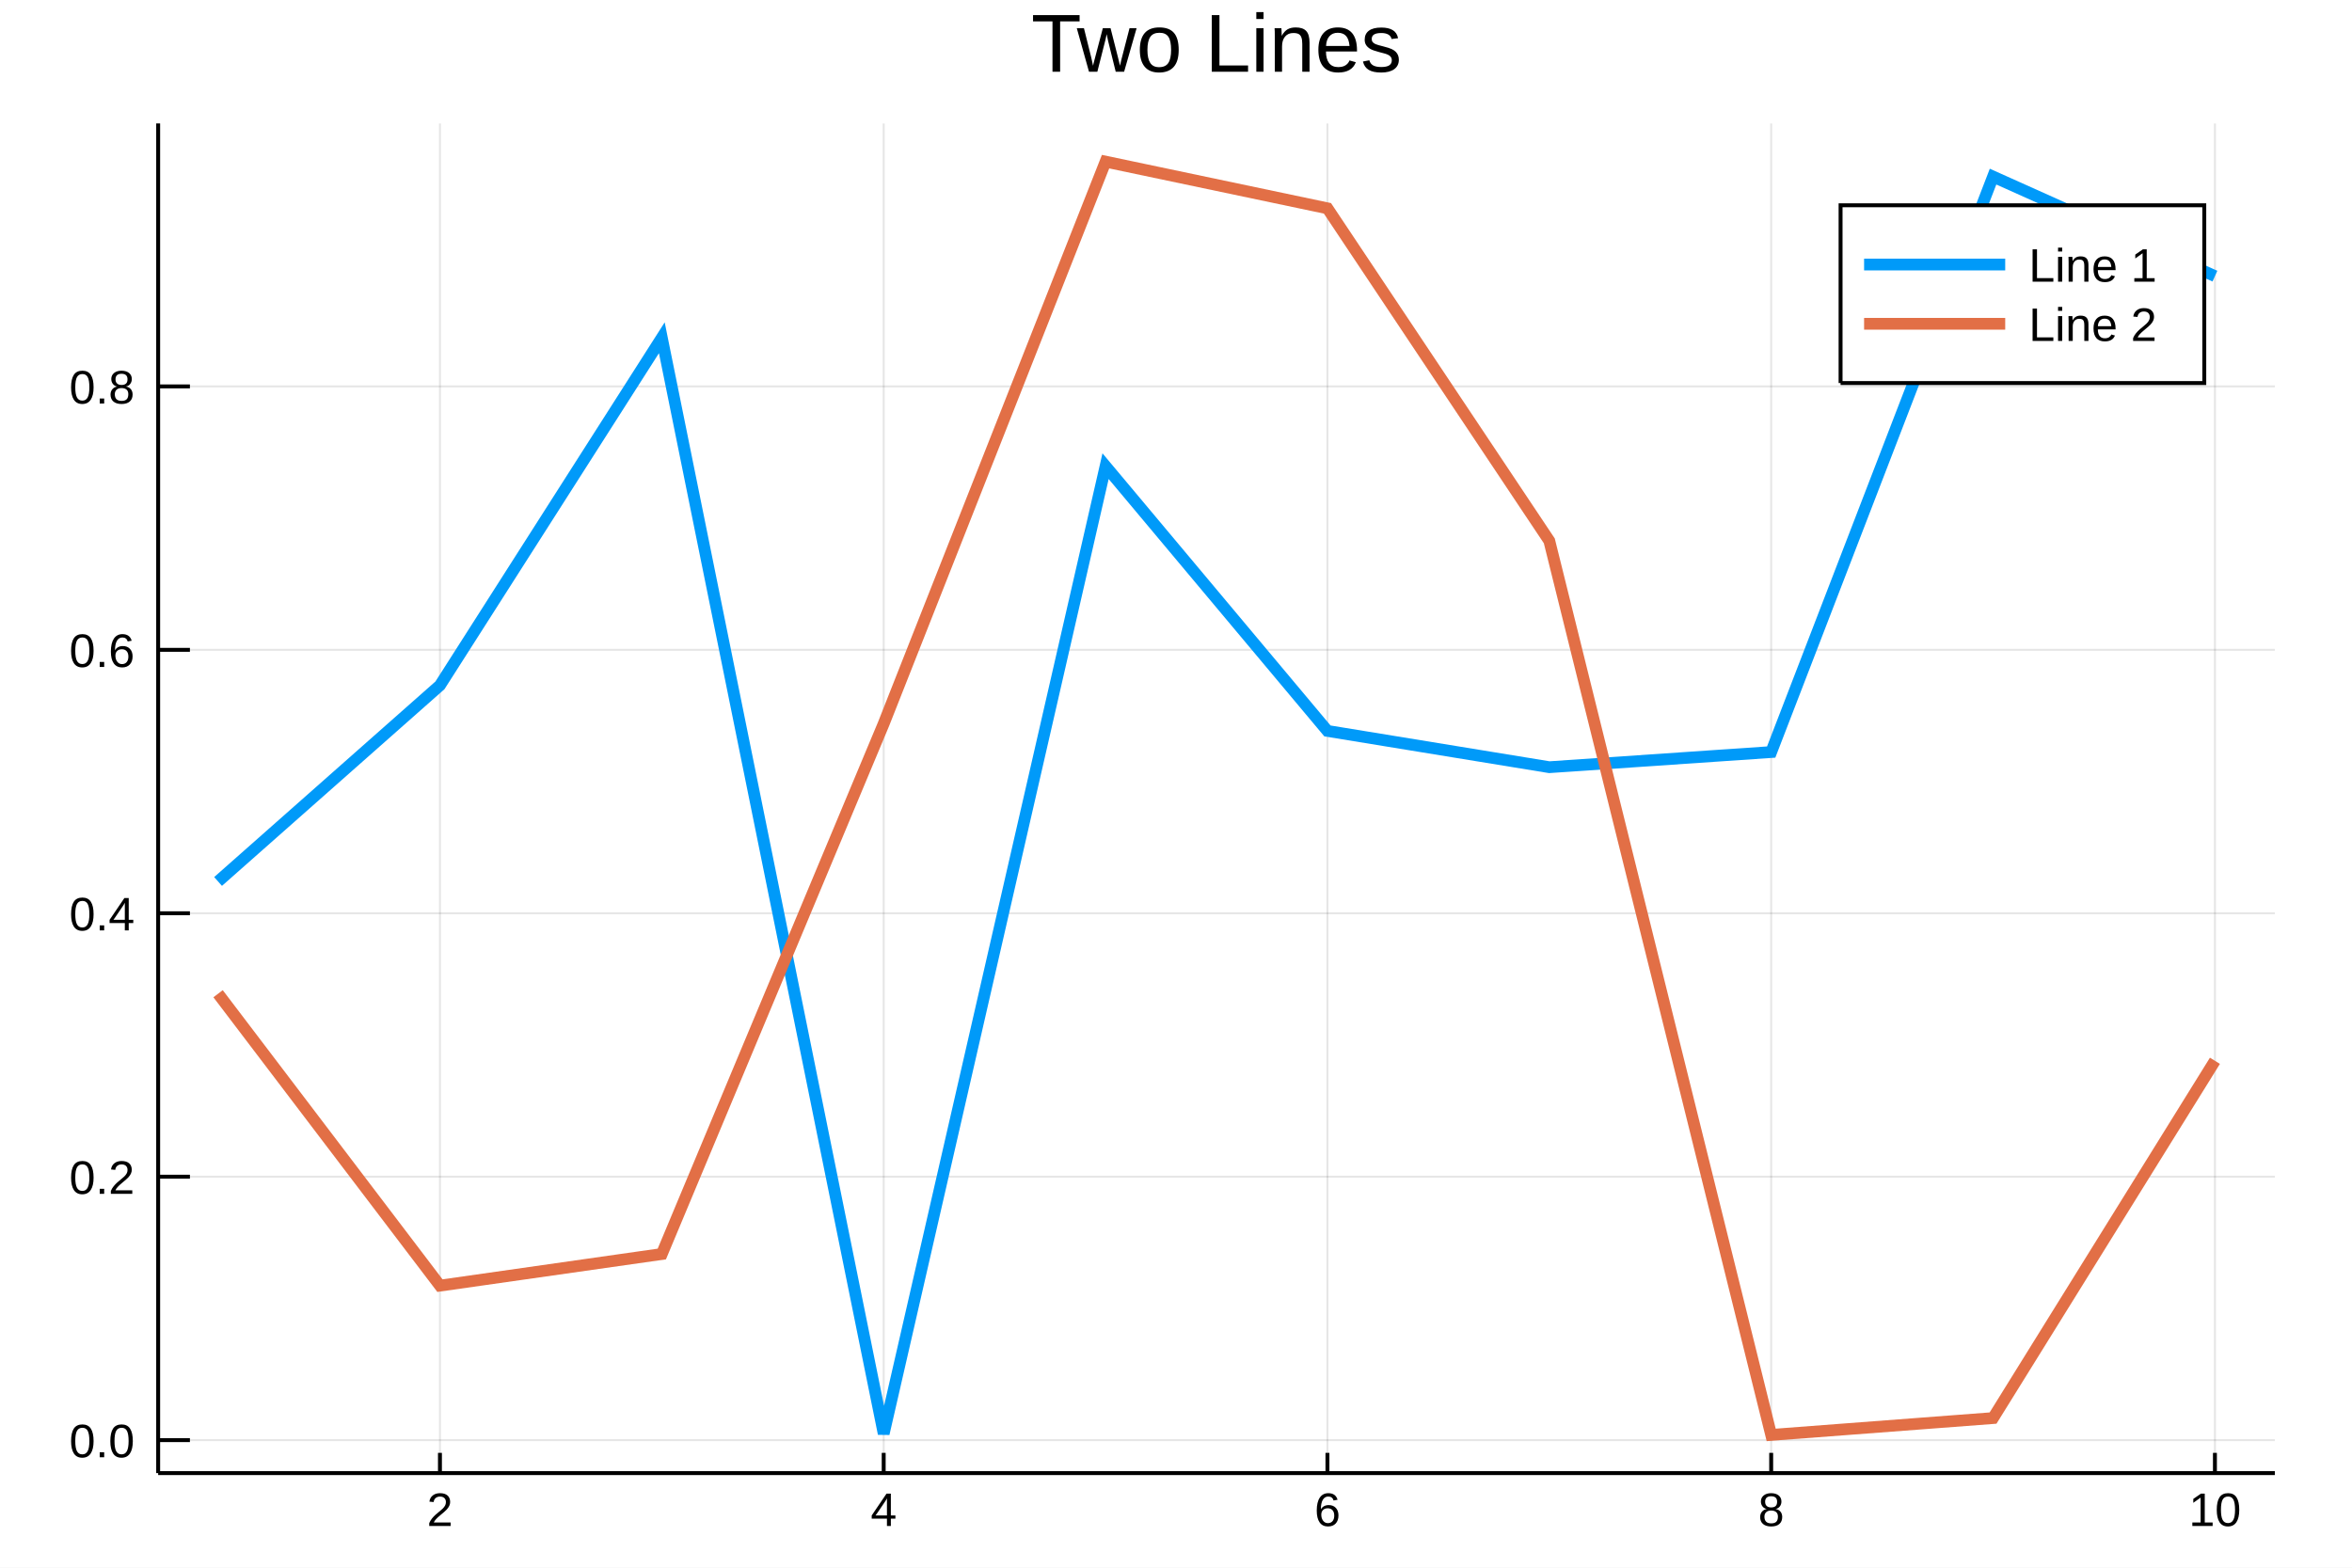
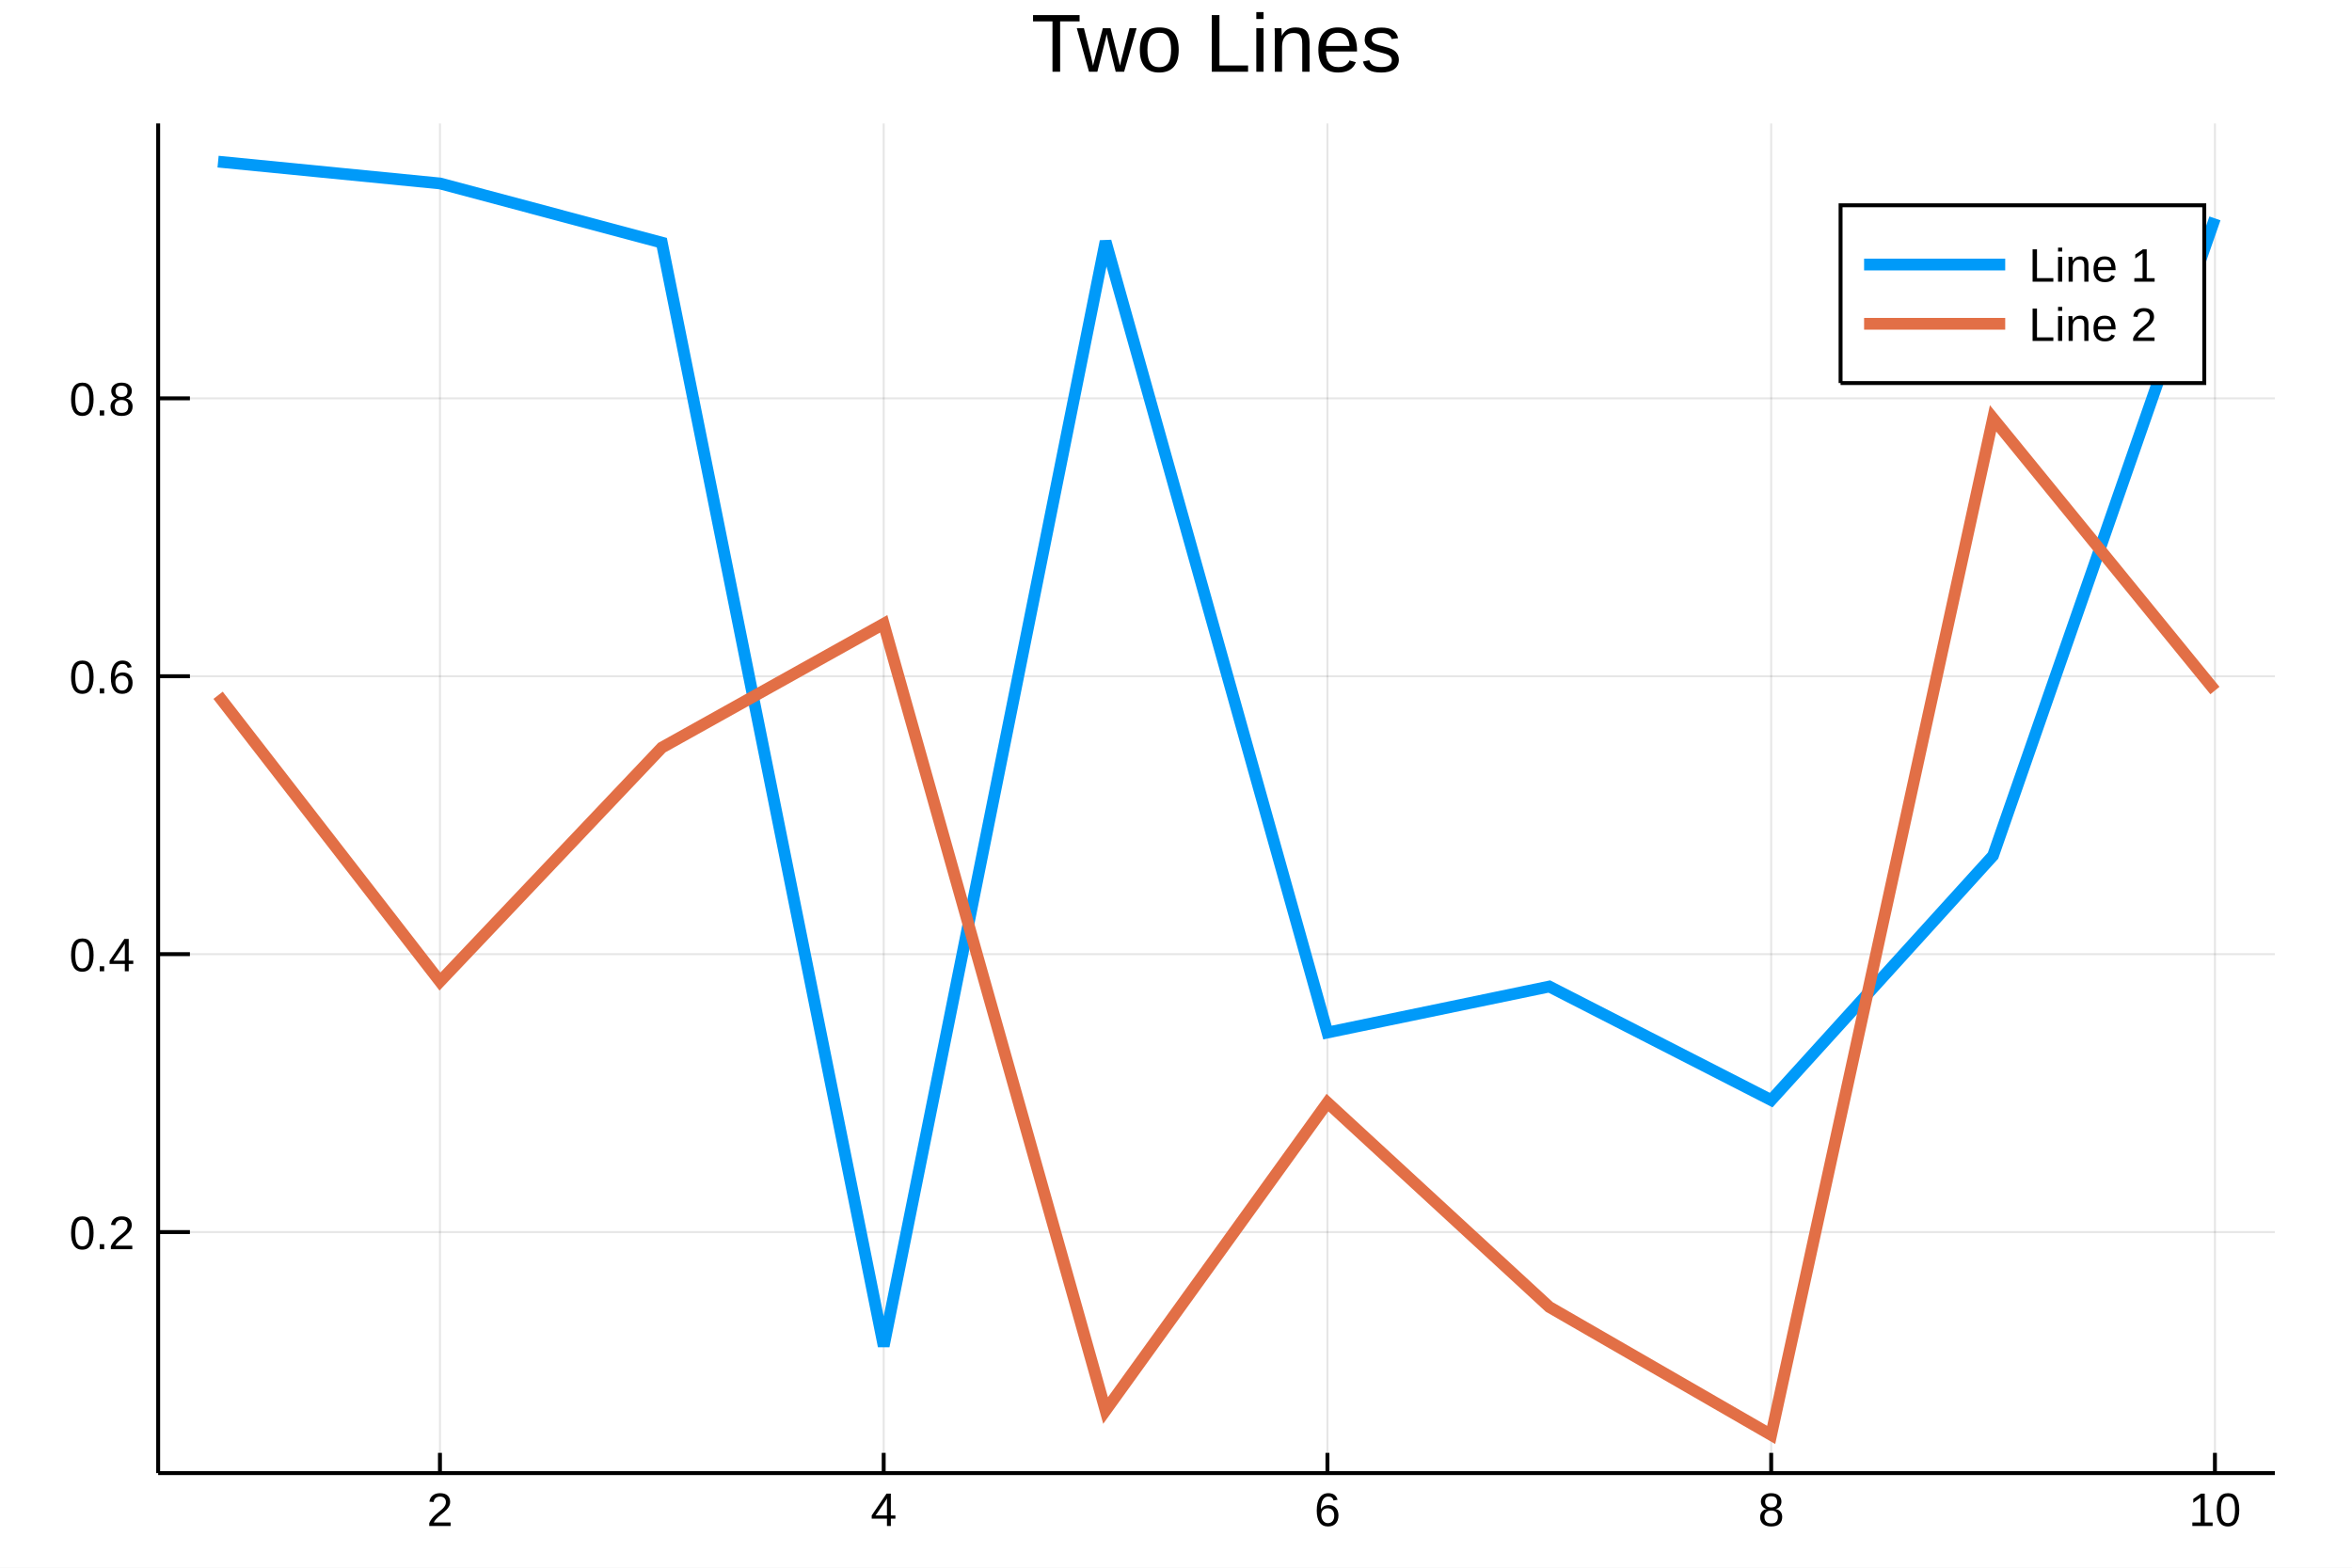
<svg xmlns="http://www.w3.org/2000/svg" width="600" height="400" viewBox="0 0 2400 1600">
  <defs>
-     <clipPath id="clip1800">
+     <clipPath id="clip0700">
      <rect x="0" y="0" width="2000" height="2000" />
    </clipPath>
  </defs>
  <defs>
-     <clipPath id="clip1801">
+     <clipPath id="clip0701">
      <rect x="0" y="0" width="2400" height="1600" />
    </clipPath>
  </defs>
-   <polygon clip-path="url(#clip1801)" points=" 0,1600 2400,1600 2400,0 0,0    " fill="#ffffff" fill-rule="evenodd" fill-opacity="1" />
+   <polygon clip-path="url(#clip0701)" points=" 0,1600 2400,1600 2400,0 0,0    " fill="#ffffff" fill-rule="evenodd" fill-opacity="1" />
  <defs>
-     <clipPath id="clip1802">
+     <clipPath id="clip0702">
      <rect x="480" y="0" width="1681" height="1600" />
    </clipPath>
  </defs>
-   <polygon clip-path="url(#clip1801)" points=" 161.394,1503.47 2321.26,1503.47 2321.26,125.984 161.394,125.984    " fill="#ffffff" fill-rule="evenodd" fill-opacity="1" />
+   <polygon clip-path="url(#clip0701)" points=" 161.394,1503.47 2321.26,1503.47 2321.26,125.984 161.394,125.984    " fill="#ffffff" fill-rule="evenodd" fill-opacity="1" />
  <defs>
-     <clipPath id="clip1803">
+     <clipPath id="clip0703">
      <rect x="161" y="125" width="2161" height="1378" />
    </clipPath>
  </defs>
-   <polyline clip-path="url(#clip1803)" style="stroke:#000000; stroke-width:2; stroke-opacity:0.1; fill:none" points="   448.923,1503.47 448.923,125.984    " />
-   <polyline clip-path="url(#clip1803)" style="stroke:#000000; stroke-width:2; stroke-opacity:0.1; fill:none" points="   901.725,1503.47 901.725,125.984    " />
-   <polyline clip-path="url(#clip1803)" style="stroke:#000000; stroke-width:2; stroke-opacity:0.1; fill:none" points="   1354.53,1503.47 1354.53,125.984    " />
-   <polyline clip-path="url(#clip1803)" style="stroke:#000000; stroke-width:2; stroke-opacity:0.1; fill:none" points="   1807.33,1503.47 1807.33,125.984    " />
-   <polyline clip-path="url(#clip1803)" style="stroke:#000000; stroke-width:2; stroke-opacity:0.1; fill:none" points="   2260.13,1503.47 2260.13,125.984    " />
-   <polyline clip-path="url(#clip1803)" style="stroke:#000000; stroke-width:2; stroke-opacity:0.1; fill:none" points="   161.394,1469.82 2321.26,1469.82    " />
-   <polyline clip-path="url(#clip1803)" style="stroke:#000000; stroke-width:2; stroke-opacity:0.1; fill:none" points="   161.394,1200.95 2321.26,1200.95    " />
-   <polyline clip-path="url(#clip1803)" style="stroke:#000000; stroke-width:2; stroke-opacity:0.1; fill:none" points="   161.394,932.089 2321.26,932.089    " />
-   <polyline clip-path="url(#clip1803)" style="stroke:#000000; stroke-width:2; stroke-opacity:0.1; fill:none" points="   161.394,663.226 2321.26,663.226    " />
-   <polyline clip-path="url(#clip1803)" style="stroke:#000000; stroke-width:2; stroke-opacity:0.1; fill:none" points="   161.394,394.362 2321.26,394.362    " />
-   <polyline clip-path="url(#clip1801)" style="stroke:#000000; stroke-width:4; stroke-opacity:1; fill:none" points="   161.394,1503.47 2321.26,1503.47    " />
-   <polyline clip-path="url(#clip1801)" style="stroke:#000000; stroke-width:4; stroke-opacity:1; fill:none" points="   161.394,1503.47 161.394,125.984    " />
-   <polyline clip-path="url(#clip1801)" style="stroke:#000000; stroke-width:4; stroke-opacity:1; fill:none" points="   448.923,1503.47 448.923,1482.81    " />
-   <polyline clip-path="url(#clip1801)" style="stroke:#000000; stroke-width:4; stroke-opacity:1; fill:none" points="   901.725,1503.47 901.725,1482.81    " />
-   <polyline clip-path="url(#clip1801)" style="stroke:#000000; stroke-width:4; stroke-opacity:1; fill:none" points="   1354.53,1503.47 1354.53,1482.81    " />
-   <polyline clip-path="url(#clip1801)" style="stroke:#000000; stroke-width:4; stroke-opacity:1; fill:none" points="   1807.33,1503.47 1807.33,1482.81    " />
-   <polyline clip-path="url(#clip1801)" style="stroke:#000000; stroke-width:4; stroke-opacity:1; fill:none" points="   2260.13,1503.47 2260.13,1482.81    " />
-   <polyline clip-path="url(#clip1801)" style="stroke:#000000; stroke-width:4; stroke-opacity:1; fill:none" points="   161.394,1469.82 193.792,1469.82    " />
-   <polyline clip-path="url(#clip1801)" style="stroke:#000000; stroke-width:4; stroke-opacity:1; fill:none" points="   161.394,1200.95 193.792,1200.95    " />
-   <polyline clip-path="url(#clip1801)" style="stroke:#000000; stroke-width:4; stroke-opacity:1; fill:none" points="   161.394,932.089 193.792,932.089    " />
-   <polyline clip-path="url(#clip1801)" style="stroke:#000000; stroke-width:4; stroke-opacity:1; fill:none" points="   161.394,663.226 193.792,663.226    " />
-   <polyline clip-path="url(#clip1801)" style="stroke:#000000; stroke-width:4; stroke-opacity:1; fill:none" points="   161.394,394.362 193.792,394.362    " />
-   <g clip-path="url(#clip1801)">
+   <polyline clip-path="url(#clip0703)" style="stroke:#000000; stroke-width:2; stroke-opacity:0.1; fill:none" points="   448.923,1503.47 448.923,125.984    " />
+   <polyline clip-path="url(#clip0703)" style="stroke:#000000; stroke-width:2; stroke-opacity:0.1; fill:none" points="   901.725,1503.47 901.725,125.984    " />
+   <polyline clip-path="url(#clip0703)" style="stroke:#000000; stroke-width:2; stroke-opacity:0.1; fill:none" points="   1354.53,1503.47 1354.53,125.984    " />
+   <polyline clip-path="url(#clip0703)" style="stroke:#000000; stroke-width:2; stroke-opacity:0.1; fill:none" points="   1807.33,1503.47 1807.33,125.984    " />
+   <polyline clip-path="url(#clip0703)" style="stroke:#000000; stroke-width:2; stroke-opacity:0.1; fill:none" points="   2260.13,1503.47 2260.13,125.984    " />
+   <polyline clip-path="url(#clip0703)" style="stroke:#000000; stroke-width:2; stroke-opacity:0.1; fill:none" points="   161.394,1257.46 2321.26,1257.46    " />
+   <polyline clip-path="url(#clip0703)" style="stroke:#000000; stroke-width:2; stroke-opacity:0.1; fill:none" points="   161.394,973.818 2321.26,973.818    " />
+   <polyline clip-path="url(#clip0703)" style="stroke:#000000; stroke-width:2; stroke-opacity:0.1; fill:none" points="   161.394,690.181 2321.26,690.181    " />
+   <polyline clip-path="url(#clip0703)" style="stroke:#000000; stroke-width:2; stroke-opacity:0.1; fill:none" points="   161.394,406.543 2321.26,406.543    " />
+   <polyline clip-path="url(#clip0701)" style="stroke:#000000; stroke-width:4; stroke-opacity:1; fill:none" points="   161.394,1503.47 2321.26,1503.47    " />
+   <polyline clip-path="url(#clip0701)" style="stroke:#000000; stroke-width:4; stroke-opacity:1; fill:none" points="   161.394,1503.47 161.394,125.984    " />
+   <polyline clip-path="url(#clip0701)" style="stroke:#000000; stroke-width:4; stroke-opacity:1; fill:none" points="   448.923,1503.47 448.923,1482.81    " />
+   <polyline clip-path="url(#clip0701)" style="stroke:#000000; stroke-width:4; stroke-opacity:1; fill:none" points="   901.725,1503.47 901.725,1482.81    " />
+   <polyline clip-path="url(#clip0701)" style="stroke:#000000; stroke-width:4; stroke-opacity:1; fill:none" points="   1354.53,1503.47 1354.53,1482.81    " />
+   <polyline clip-path="url(#clip0701)" style="stroke:#000000; stroke-width:4; stroke-opacity:1; fill:none" points="   1807.33,1503.47 1807.33,1482.81    " />
+   <polyline clip-path="url(#clip0701)" style="stroke:#000000; stroke-width:4; stroke-opacity:1; fill:none" points="   2260.13,1503.47 2260.13,1482.81    " />
+   <polyline clip-path="url(#clip0701)" style="stroke:#000000; stroke-width:4; stroke-opacity:1; fill:none" points="   161.394,1257.46 193.792,1257.46    " />
+   <polyline clip-path="url(#clip0701)" style="stroke:#000000; stroke-width:4; stroke-opacity:1; fill:none" points="   161.394,973.818 193.792,973.818    " />
+   <polyline clip-path="url(#clip0701)" style="stroke:#000000; stroke-width:4; stroke-opacity:1; fill:none" points="   161.394,690.181 193.792,690.181    " />
+   <polyline clip-path="url(#clip0701)" style="stroke:#000000; stroke-width:4; stroke-opacity:1; fill:none" points="   161.394,406.543 193.792,406.543    " />
+   <g clip-path="url(#clip0701)">
    <text style="fill:#000000; fill-opacity:1; font-family:Arial,Helvetica Neue,Helvetica,sans-serif; font-size:48px; text-anchor:middle;" transform="rotate(0, 448.923, 1557.47)" x="448.923" y="1557.47">2</text>
  </g>
-   <g clip-path="url(#clip1801)">
+   <g clip-path="url(#clip0701)">
    <text style="fill:#000000; fill-opacity:1; font-family:Arial,Helvetica Neue,Helvetica,sans-serif; font-size:48px; text-anchor:middle;" transform="rotate(0, 901.725, 1557.47)" x="901.725" y="1557.47">4</text>
  </g>
-   <g clip-path="url(#clip1801)">
+   <g clip-path="url(#clip0701)">
    <text style="fill:#000000; fill-opacity:1; font-family:Arial,Helvetica Neue,Helvetica,sans-serif; font-size:48px; text-anchor:middle;" transform="rotate(0, 1354.53, 1557.47)" x="1354.53" y="1557.47">6</text>
  </g>
-   <g clip-path="url(#clip1801)">
+   <g clip-path="url(#clip0701)">
    <text style="fill:#000000; fill-opacity:1; font-family:Arial,Helvetica Neue,Helvetica,sans-serif; font-size:48px; text-anchor:middle;" transform="rotate(0, 1807.33, 1557.47)" x="1807.33" y="1557.47">8</text>
  </g>
-   <g clip-path="url(#clip1801)">
+   <g clip-path="url(#clip0701)">
    <text style="fill:#000000; fill-opacity:1; font-family:Arial,Helvetica Neue,Helvetica,sans-serif; font-size:48px; text-anchor:middle;" transform="rotate(0, 2260.13, 1557.47)" x="2260.13" y="1557.47">10</text>
  </g>
-   <g clip-path="url(#clip1801)">
-     <text style="fill:#000000; fill-opacity:1; font-family:Arial,Helvetica Neue,Helvetica,sans-serif; font-size:48px; text-anchor:end;" transform="rotate(0, 137.394, 1487.32)" x="137.394" y="1487.32">0.0</text>
+   <g clip-path="url(#clip0701)">
+     <text style="fill:#000000; fill-opacity:1; font-family:Arial,Helvetica Neue,Helvetica,sans-serif; font-size:48px; text-anchor:end;" transform="rotate(0, 137.394, 1274.96)" x="137.394" y="1274.96">0.2</text>
  </g>
-   <g clip-path="url(#clip1801)">
-     <text style="fill:#000000; fill-opacity:1; font-family:Arial,Helvetica Neue,Helvetica,sans-serif; font-size:48px; text-anchor:end;" transform="rotate(0, 137.394, 1218.45)" x="137.394" y="1218.45">0.2</text>
+   <g clip-path="url(#clip0701)">
+     <text style="fill:#000000; fill-opacity:1; font-family:Arial,Helvetica Neue,Helvetica,sans-serif; font-size:48px; text-anchor:end;" transform="rotate(0, 137.394, 991.318)" x="137.394" y="991.318">0.4</text>
  </g>
-   <g clip-path="url(#clip1801)">
-     <text style="fill:#000000; fill-opacity:1; font-family:Arial,Helvetica Neue,Helvetica,sans-serif; font-size:48px; text-anchor:end;" transform="rotate(0, 137.394, 949.589)" x="137.394" y="949.589">0.4</text>
+   <g clip-path="url(#clip0701)">
+     <text style="fill:#000000; fill-opacity:1; font-family:Arial,Helvetica Neue,Helvetica,sans-serif; font-size:48px; text-anchor:end;" transform="rotate(0, 137.394, 707.681)" x="137.394" y="707.681">0.6</text>
  </g>
-   <g clip-path="url(#clip1801)">
-     <text style="fill:#000000; fill-opacity:1; font-family:Arial,Helvetica Neue,Helvetica,sans-serif; font-size:48px; text-anchor:end;" transform="rotate(0, 137.394, 680.726)" x="137.394" y="680.726">0.6</text>
+   <g clip-path="url(#clip0701)">
+     <text style="fill:#000000; fill-opacity:1; font-family:Arial,Helvetica Neue,Helvetica,sans-serif; font-size:48px; text-anchor:end;" transform="rotate(0, 137.394, 424.043)" x="137.394" y="424.043">0.8</text>
  </g>
-   <g clip-path="url(#clip1801)">
-     <text style="fill:#000000; fill-opacity:1; font-family:Arial,Helvetica Neue,Helvetica,sans-serif; font-size:48px; text-anchor:end;" transform="rotate(0, 137.394, 411.862)" x="137.394" y="411.862">0.8</text>
-   </g>
-   <g clip-path="url(#clip1801)">
+   <g clip-path="url(#clip0701)">
    <text style="fill:#000000; fill-opacity:1; font-family:Arial,Helvetica Neue,Helvetica,sans-serif; font-size:84px; text-anchor:middle;" transform="rotate(0, 1241.33, 73.2)" x="1241.33" y="73.2">Two Lines</text>
  </g>
-   <polyline clip-path="url(#clip1803)" style="stroke:#009af9; stroke-width:12; stroke-opacity:1; fill:none" points="   222.522,899.631 448.923,699.469 675.324,344.727 901.725,1463.23 1128.13,475.781 1354.53,745.999 1580.93,783.008 1807.33,767.555 2033.73,180.249 2260.13,281.833       " />
-   <polyline clip-path="url(#clip1803)" style="stroke:#e26f46; stroke-width:12; stroke-opacity:1; fill:none" points="   222.522,1014.2 448.923,1312.14 675.324,1279.86 901.725,738.617 1128.13,164.97 1354.53,212.625 1580.93,552.019 1807.33,1464.49 2033.73,1447.3 2260.13,1082.65       " />
-   <polygon clip-path="url(#clip1801)" points=" 1878.14,390.944 2249.26,390.944 2249.26,209.504 1878.14,209.504    " fill="#ffffff" fill-rule="evenodd" fill-opacity="1" />
-   <polyline clip-path="url(#clip1801)" style="stroke:#000000; stroke-width:4; stroke-opacity:1; fill:none" points="   1878.14,390.944 2249.26,390.944 2249.26,209.504 1878.14,209.504 1878.14,390.944    " />
-   <polyline clip-path="url(#clip1801)" style="stroke:#009af9; stroke-width:12; stroke-opacity:1; fill:none" points="   1902.14,269.984 2046.14,269.984    " />
-   <g clip-path="url(#clip1801)">
+   <polyline clip-path="url(#clip0703)" style="stroke:#009af9; stroke-width:12; stroke-opacity:1; fill:none" points="   222.522,164.97 448.923,187.215 675.324,247.626 901.725,1373.87 1128.13,246.3 1354.53,1053.83 1580.93,1006.87 1807.33,1122.76 2033.73,873.245 2260.13,222.89       " />
+   <polyline clip-path="url(#clip0703)" style="stroke:#e26f46; stroke-width:12; stroke-opacity:1; fill:none" points="   222.522,709.611 448.923,1001.72 675.324,763.02 901.725,636.694 1128.13,1439.57 1354.53,1125.35 1580.93,1333.92 1807.33,1464.49 2033.73,426.995 2260.13,704.759       " />
+   <polygon clip-path="url(#clip0701)" points=" 1878.14,390.944 2249.26,390.944 2249.26,209.504 1878.14,209.504    " fill="#ffffff" fill-rule="evenodd" fill-opacity="1" />
+   <polyline clip-path="url(#clip0701)" style="stroke:#000000; stroke-width:4; stroke-opacity:1; fill:none" points="   1878.14,390.944 2249.26,390.944 2249.26,209.504 1878.14,209.504 1878.14,390.944    " />
+   <polyline clip-path="url(#clip0701)" style="stroke:#009af9; stroke-width:12; stroke-opacity:1; fill:none" points="   1902.14,269.984 2046.14,269.984    " />
+   <g clip-path="url(#clip0701)">
    <text style="fill:#000000; fill-opacity:1; font-family:Arial,Helvetica Neue,Helvetica,sans-serif; font-size:48px; text-anchor:start;" transform="rotate(0, 2070.14, 287.484)" x="2070.14" y="287.484">Line 1</text>
  </g>
-   <polyline clip-path="url(#clip1801)" style="stroke:#e26f46; stroke-width:12; stroke-opacity:1; fill:none" points="   1902.14,330.464 2046.14,330.464    " />
-   <g clip-path="url(#clip1801)">
+   <polyline clip-path="url(#clip0701)" style="stroke:#e26f46; stroke-width:12; stroke-opacity:1; fill:none" points="   1902.14,330.464 2046.14,330.464    " />
+   <g clip-path="url(#clip0701)">
    <text style="fill:#000000; fill-opacity:1; font-family:Arial,Helvetica Neue,Helvetica,sans-serif; font-size:48px; text-anchor:start;" transform="rotate(0, 2070.14, 347.964)" x="2070.14" y="347.964">Line 2</text>
  </g>
</svg>
